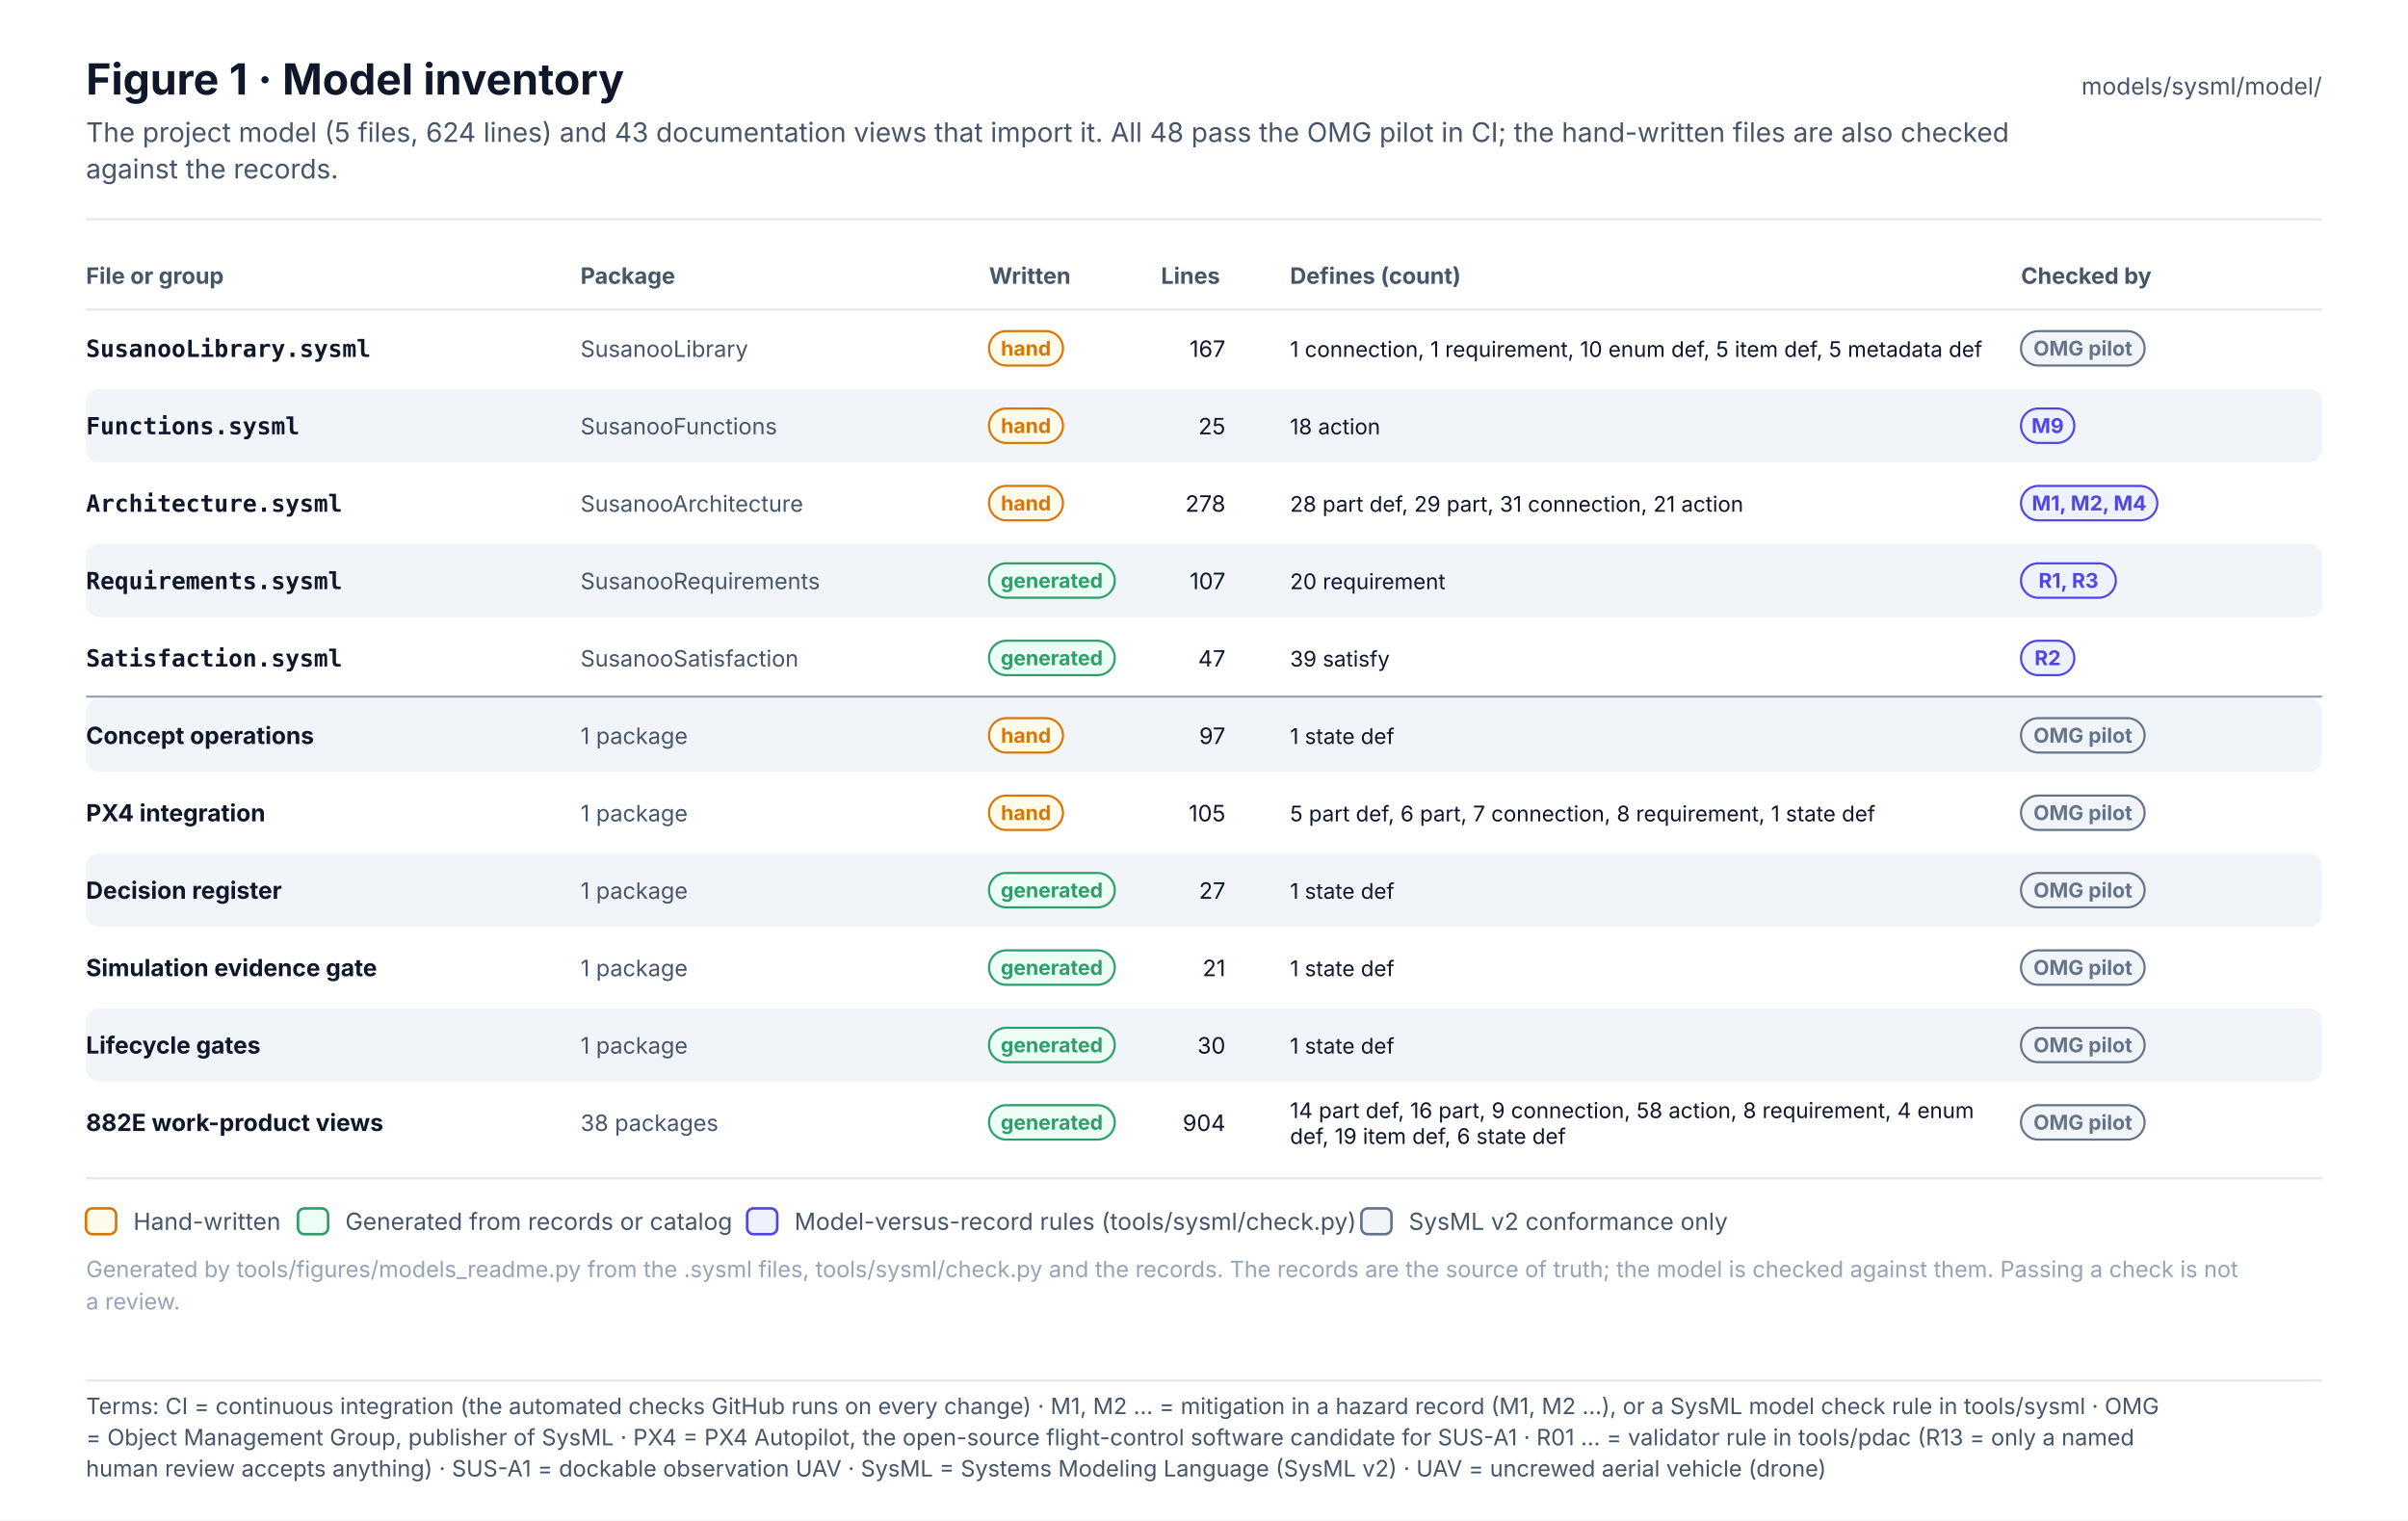
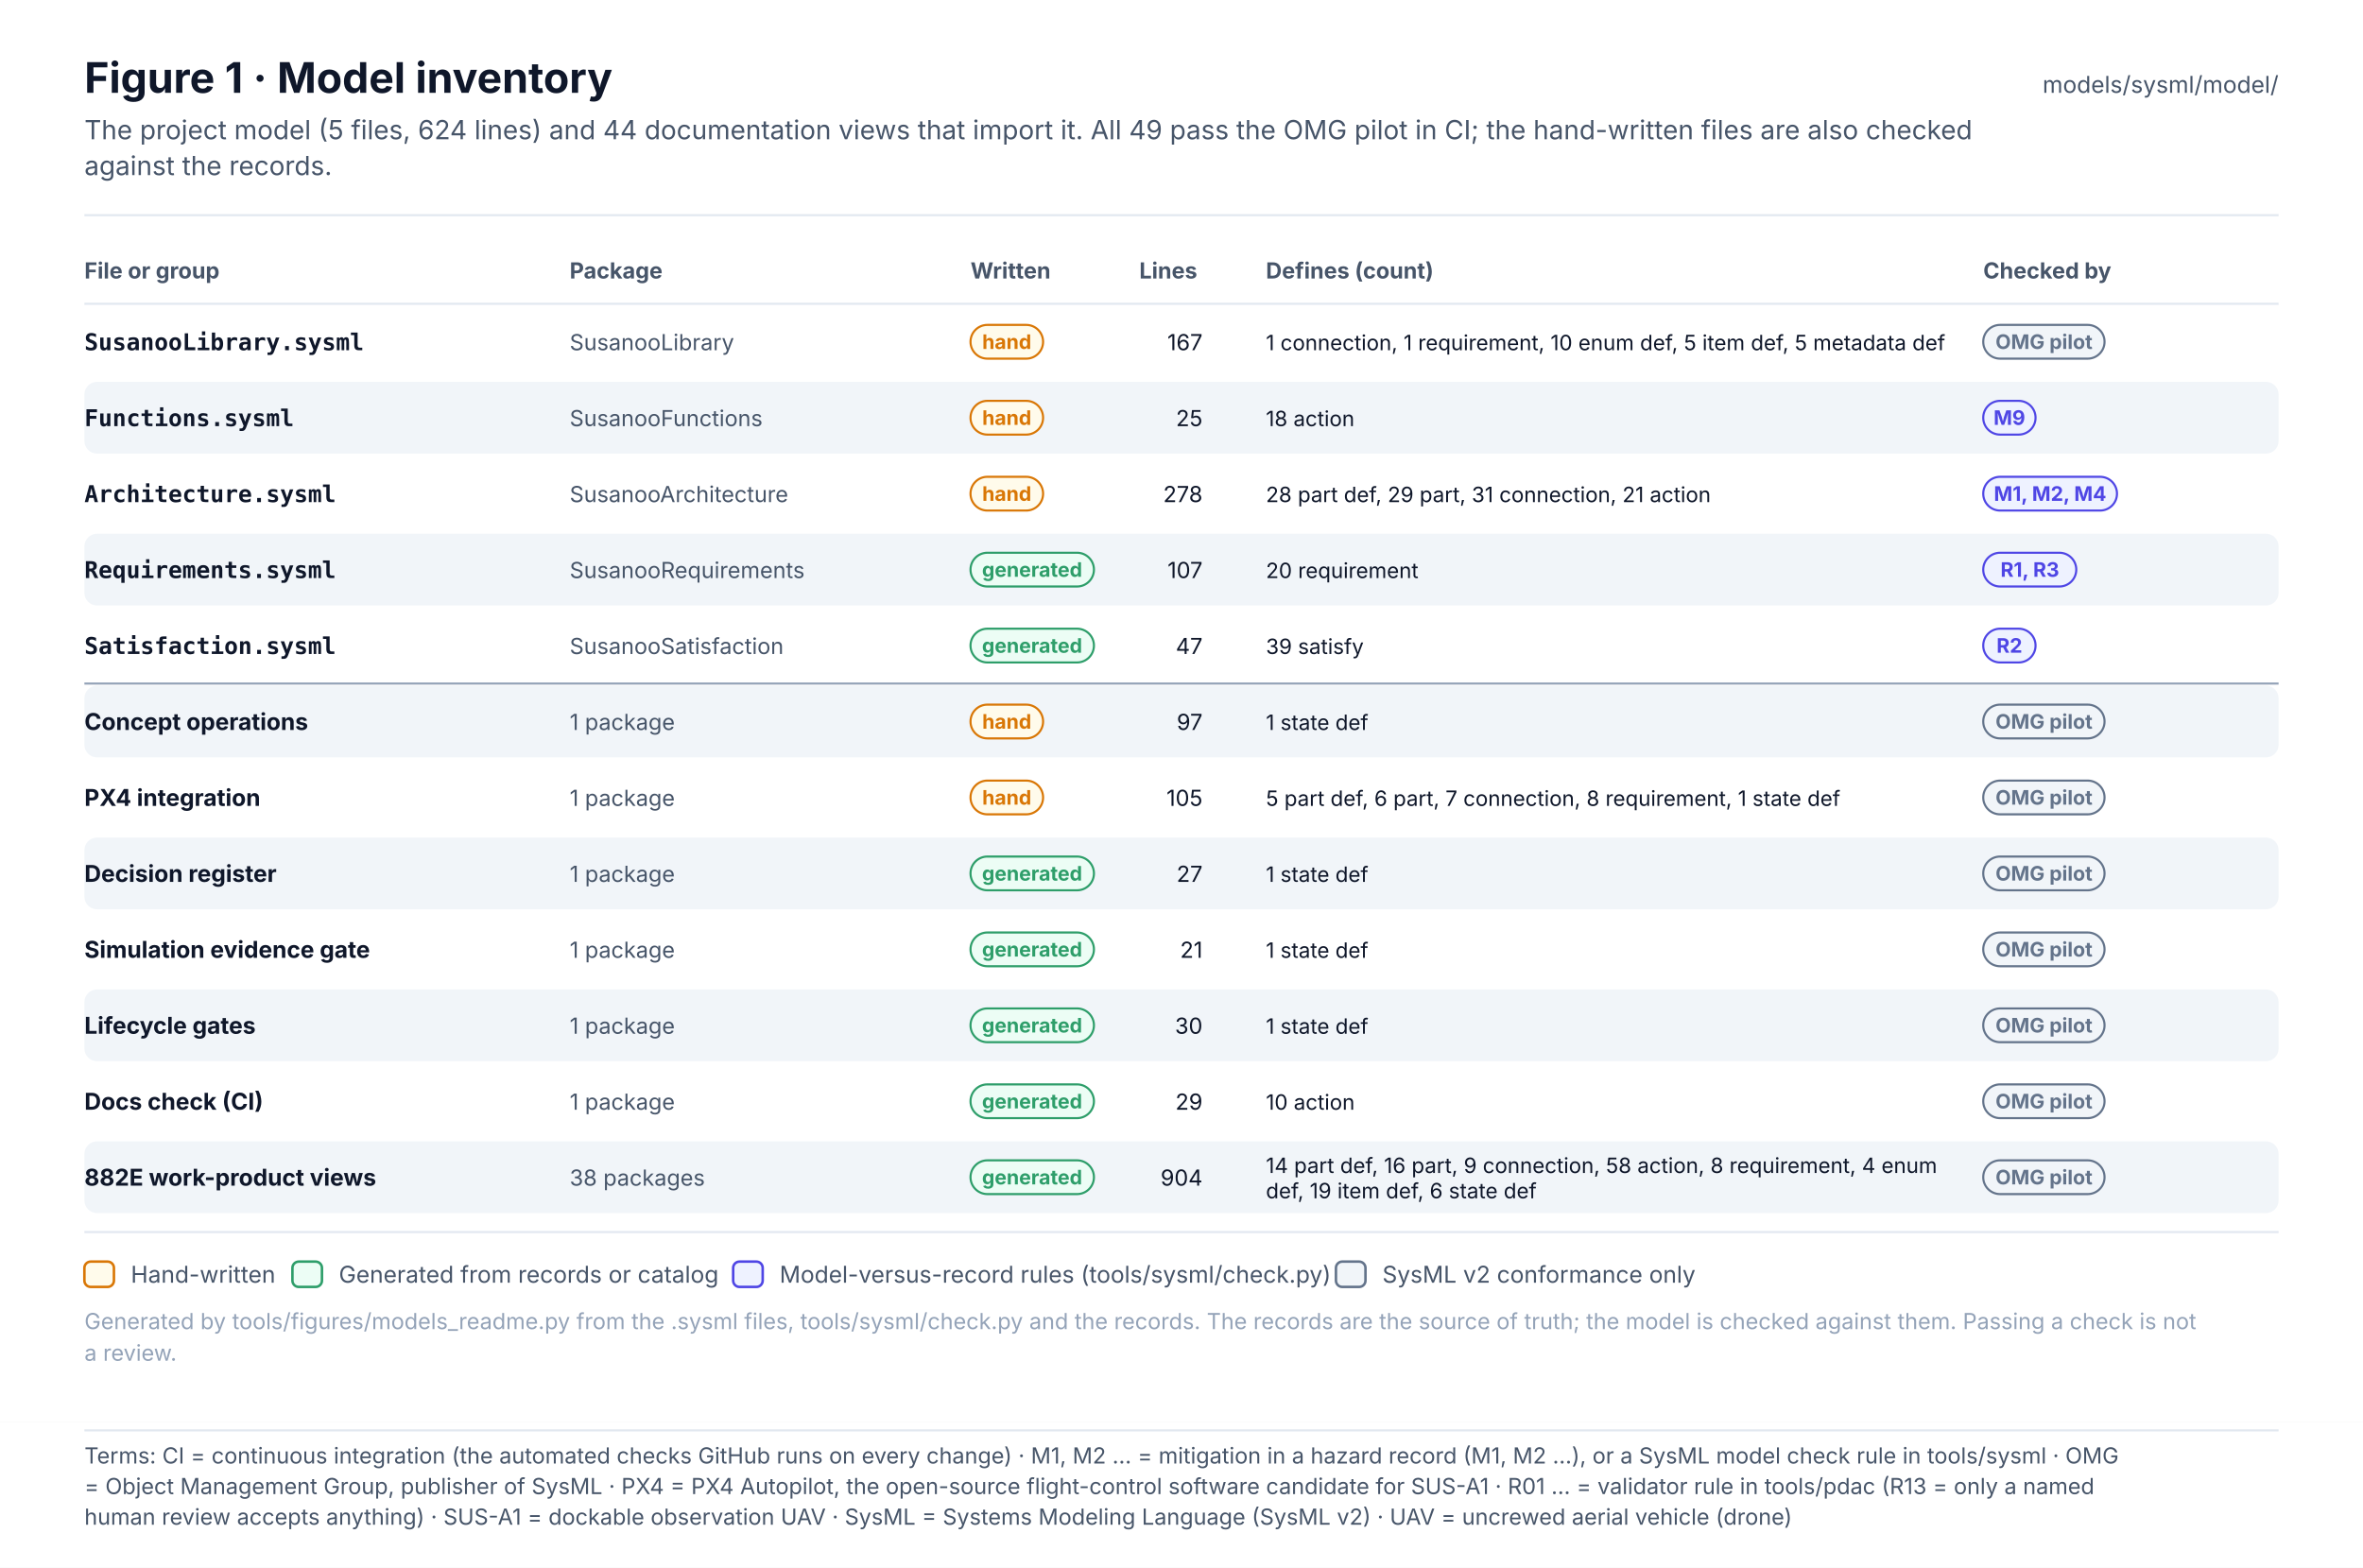
- <svg xmlns="http://www.w3.org/2000/svg" width="1120" height="707.1" viewBox="0 0 1120 707.1" font-family="Inter, 'Segoe UI', Helvetica, Arial, sans-serif" role="img">
+ <svg xmlns="http://www.w3.org/2000/svg" width="1120" height="743.1" viewBox="0 0 1120 743.1" font-family="Inter, 'Segoe UI', Helvetica, Arial, sans-serif" role="img">
  <defs>
    <pattern id="hatch" patternUnits="userSpaceOnUse" width="6" height="6" patternTransform="rotate(45)">
      <rect width="6" height="6" fill="#F1F5F9" />
      <line x1="0" y1="0" x2="0" y2="6" stroke="#E2E8F0" stroke-width="2" />
    </pattern>
    <marker id="arr-ink" viewBox="0 0 10 10" refX="9" refY="5" markerWidth="7" markerHeight="7" orient="auto-start-reverse">
      <path d="M0 0 L10 5 L0 10 z" fill="#475569" />
    </marker>
    <marker id="dia-ink" viewBox="0 0 16 10" refX="15" refY="5" markerWidth="12" markerHeight="8" orient="auto-start-reverse">
      <path d="M1 5 L8 1 L15 5 L8 9 z" fill="#475569" />
    </marker>
    <marker id="tri-ink" viewBox="0 0 12 12" refX="11" refY="6" markerWidth="10" markerHeight="10" orient="auto-start-reverse">
      <path d="M1 1 L11 6 L1 11 z" fill="#FFFFFF" stroke="#475569" stroke-width="1.2" />
    </marker>
    <marker id="arr-system" viewBox="0 0 10 10" refX="9" refY="5" markerWidth="7" markerHeight="7" orient="auto-start-reverse">
      <path d="M0 0 L10 5 L0 10 z" fill="#4F46E5" />
    </marker>
    <marker id="dia-system" viewBox="0 0 16 10" refX="15" refY="5" markerWidth="12" markerHeight="8" orient="auto-start-reverse">
      <path d="M1 5 L8 1 L15 5 L8 9 z" fill="#4F46E5" />
    </marker>
    <marker id="tri-system" viewBox="0 0 12 12" refX="11" refY="6" markerWidth="10" markerHeight="10" orient="auto-start-reverse">
      <path d="M1 1 L11 6 L1 11 z" fill="#FFFFFF" stroke="#4F46E5" stroke-width="1.2" />
    </marker>
    <marker id="arr-software" viewBox="0 0 10 10" refX="9" refY="5" markerWidth="7" markerHeight="7" orient="auto-start-reverse">
      <path d="M0 0 L10 5 L0 10 z" fill="#0F766E" />
    </marker>
    <marker id="dia-software" viewBox="0 0 16 10" refX="15" refY="5" markerWidth="12" markerHeight="8" orient="auto-start-reverse">
      <path d="M1 5 L8 1 L15 5 L8 9 z" fill="#0F766E" />
    </marker>
    <marker id="tri-software" viewBox="0 0 12 12" refX="11" refY="6" markerWidth="10" markerHeight="10" orient="auto-start-reverse">
      <path d="M1 1 L11 6 L1 11 z" fill="#FFFFFF" stroke="#0F766E" stroke-width="1.2" />
    </marker>
    <marker id="arr-safety" viewBox="0 0 10 10" refX="9" refY="5" markerWidth="7" markerHeight="7" orient="auto-start-reverse">
      <path d="M0 0 L10 5 L0 10 z" fill="#C2410C" />
    </marker>
    <marker id="dia-safety" viewBox="0 0 16 10" refX="15" refY="5" markerWidth="12" markerHeight="8" orient="auto-start-reverse">
      <path d="M1 5 L8 1 L15 5 L8 9 z" fill="#C2410C" />
    </marker>
    <marker id="tri-safety" viewBox="0 0 12 12" refX="11" refY="6" markerWidth="10" markerHeight="10" orient="auto-start-reverse">
      <path d="M1 1 L11 6 L1 11 z" fill="#FFFFFF" stroke="#C2410C" stroke-width="1.2" />
    </marker>
    <marker id="arr-interface" viewBox="0 0 10 10" refX="9" refY="5" markerWidth="7" markerHeight="7" orient="auto-start-reverse">
      <path d="M0 0 L10 5 L0 10 z" fill="#7C3AED" />
    </marker>
    <marker id="dia-interface" viewBox="0 0 16 10" refX="15" refY="5" markerWidth="12" markerHeight="8" orient="auto-start-reverse">
      <path d="M1 5 L8 1 L15 5 L8 9 z" fill="#7C3AED" />
    </marker>
    <marker id="tri-interface" viewBox="0 0 12 12" refX="11" refY="6" markerWidth="10" markerHeight="10" orient="auto-start-reverse">
      <path d="M1 1 L11 6 L1 11 z" fill="#FFFFFF" stroke="#7C3AED" stroke-width="1.2" />
    </marker>
    <marker id="arr-external" viewBox="0 0 10 10" refX="9" refY="5" markerWidth="7" markerHeight="7" orient="auto-start-reverse">
      <path d="M0 0 L10 5 L0 10 z" fill="#64748B" />
    </marker>
    <marker id="dia-external" viewBox="0 0 16 10" refX="15" refY="5" markerWidth="12" markerHeight="8" orient="auto-start-reverse">
      <path d="M1 5 L8 1 L15 5 L8 9 z" fill="#64748B" />
    </marker>
    <marker id="tri-external" viewBox="0 0 12 12" refX="11" refY="6" markerWidth="10" markerHeight="10" orient="auto-start-reverse">
      <path d="M1 1 L11 6 L1 11 z" fill="#FFFFFF" stroke="#64748B" stroke-width="1.2" />
    </marker>
    <marker id="arr-work" viewBox="0 0 10 10" refX="9" refY="5" markerWidth="7" markerHeight="7" orient="auto-start-reverse">
      <path d="M0 0 L10 5 L0 10 z" fill="#475569" />
    </marker>
    <marker id="dia-work" viewBox="0 0 16 10" refX="15" refY="5" markerWidth="12" markerHeight="8" orient="auto-start-reverse">
      <path d="M1 5 L8 1 L15 5 L8 9 z" fill="#475569" />
    </marker>
    <marker id="tri-work" viewBox="0 0 12 12" refX="11" refY="6" markerWidth="10" markerHeight="10" orient="auto-start-reverse">
      <path d="M1 1 L11 6 L1 11 z" fill="#FFFFFF" stroke="#475569" stroke-width="1.2" />
    </marker>
    <marker id="arr-muted" viewBox="0 0 10 10" refX="9" refY="5" markerWidth="7" markerHeight="7" orient="auto-start-reverse">
      <path d="M0 0 L10 5 L0 10 z" fill="#94A3B8" />
    </marker>
    <marker id="dia-muted" viewBox="0 0 16 10" refX="15" refY="5" markerWidth="12" markerHeight="8" orient="auto-start-reverse">
      <path d="M1 5 L8 1 L15 5 L8 9 z" fill="#94A3B8" />
    </marker>
    <marker id="tri-muted" viewBox="0 0 12 12" refX="11" refY="6" markerWidth="10" markerHeight="10" orient="auto-start-reverse">
      <path d="M1 1 L11 6 L1 11 z" fill="#FFFFFF" stroke="#94A3B8" stroke-width="1.2" />
    </marker>
    <marker id="arr-current" viewBox="0 0 10 10" refX="9" refY="5" markerWidth="7" markerHeight="7" orient="auto-start-reverse">
      <path d="M0 0 L10 5 L0 10 z" fill="#0F172A" />
    </marker>
    <marker id="dia-current" viewBox="0 0 16 10" refX="15" refY="5" markerWidth="12" markerHeight="8" orient="auto-start-reverse">
      <path d="M1 5 L8 1 L15 5 L8 9 z" fill="#0F172A" />
    </marker>
    <marker id="tri-current" viewBox="0 0 12 12" refX="11" refY="6" markerWidth="10" markerHeight="10" orient="auto-start-reverse">
      <path d="M1 1 L11 6 L1 11 z" fill="#FFFFFF" stroke="#0F172A" stroke-width="1.2" />
    </marker>
    <marker id="arr-ok" viewBox="0 0 10 10" refX="9" refY="5" markerWidth="7" markerHeight="7" orient="auto-start-reverse">
      <path d="M0 0 L10 5 L0 10 z" fill="#2E9E6A" />
    </marker>
    <marker id="dia-ok" viewBox="0 0 16 10" refX="15" refY="5" markerWidth="12" markerHeight="8" orient="auto-start-reverse">
      <path d="M1 5 L8 1 L15 5 L8 9 z" fill="#2E9E6A" />
    </marker>
    <marker id="tri-ok" viewBox="0 0 12 12" refX="11" refY="6" markerWidth="10" markerHeight="10" orient="auto-start-reverse">
      <path d="M1 1 L11 6 L1 11 z" fill="#FFFFFF" stroke="#2E9E6A" stroke-width="1.2" />
    </marker>
    <marker id="arr-amber" viewBox="0 0 10 10" refX="9" refY="5" markerWidth="7" markerHeight="7" orient="auto-start-reverse">
      <path d="M0 0 L10 5 L0 10 z" fill="#D97706" />
    </marker>
    <marker id="dia-amber" viewBox="0 0 16 10" refX="15" refY="5" markerWidth="12" markerHeight="8" orient="auto-start-reverse">
      <path d="M1 5 L8 1 L15 5 L8 9 z" fill="#D97706" />
    </marker>
    <marker id="tri-amber" viewBox="0 0 12 12" refX="11" refY="6" markerWidth="10" markerHeight="10" orient="auto-start-reverse">
      <path d="M1 1 L11 6 L1 11 z" fill="#FFFFFF" stroke="#D97706" stroke-width="1.2" />
    </marker>
    <marker id="arr-red" viewBox="0 0 10 10" refX="9" refY="5" markerWidth="7" markerHeight="7" orient="auto-start-reverse">
      <path d="M0 0 L10 5 L0 10 z" fill="#D2553F" />
    </marker>
    <marker id="dia-red" viewBox="0 0 16 10" refX="15" refY="5" markerWidth="12" markerHeight="8" orient="auto-start-reverse">
      <path d="M1 5 L8 1 L15 5 L8 9 z" fill="#D2553F" />
    </marker>
    <marker id="tri-red" viewBox="0 0 12 12" refX="11" refY="6" markerWidth="10" markerHeight="10" orient="auto-start-reverse">
      <path d="M1 1 L11 6 L1 11 z" fill="#FFFFFF" stroke="#D2553F" stroke-width="1.2" />
    </marker>
  </defs>
-   <rect x="0" y="0" width="1120" height="638" rx="0" fill="#FFFFFF" stroke="none" stroke-width="0" />
+   <rect x="0" y="0" width="1120" height="674" rx="0" fill="#FFFFFF" stroke="none" stroke-width="0" />
  <text x="40" y="44" font-size="20" fill="#0F172A" font-weight="700">Figure 1 · Model inventory</text>
-   <text x="40" y="66" font-size="12.5" fill="#475569">The project model (5 files, 624 lines) and 43 documentation views that import it. All 48 pass the OMG pilot in CI; the hand-written files are also checked</text>
+   <text x="40" y="66" font-size="12.5" fill="#475569">The project model (5 files, 624 lines) and 44 documentation views that import it. All 49 pass the OMG pilot in CI; the hand-written files are also checked</text>
  <text x="40" y="83" font-size="12.5" fill="#475569">against the records.</text>
  <text x="1080" y="44" font-size="11" fill="#475569" text-anchor="end">models/sysml/model/</text>
  <line x1="40" y1="102" x2="1080" y2="102" stroke="#E2E8F0" stroke-width="1" />
  <text x="40" y="132" font-size="10.5" fill="#475569" font-weight="700">File or group</text>
  <text x="270" y="132" font-size="10.5" fill="#475569" font-weight="700">Package</text>
  <text x="460" y="132" font-size="10.5" fill="#475569" font-weight="700">Written</text>
  <text x="540" y="132" font-size="10.5" fill="#475569" font-weight="700">Lines</text>
  <text x="600" y="132" font-size="10.5" fill="#475569" font-weight="700">Defines (count)</text>
  <text x="940" y="132" font-size="10.5" fill="#475569" font-weight="700">Checked by</text>
  <line x1="40" y1="144" x2="1080" y2="144" stroke="#E2E8F0" stroke-width="1" />
  <text x="40" y="166" font-size="11" fill="#0F172A" font-weight="700" font-family="'JetBrains Mono', 'SFMono-Regular', Menlo, Consolas, monospace">SusanooLibrary.sysml</text>
  <text x="270" y="166" font-size="10.5" fill="#475569">SusanooLibrary</text>
  <rect x="460" y="154" width="34.4" height="16" rx="8.0" fill="#FFFBEB" stroke="#D97706" stroke-width="1" />
  <text x="477.2" y="165.4" font-size="9.5" fill="#D97706" font-weight="700" text-anchor="middle">hand</text>
  <text x="570" y="166" font-size="10.5" fill="#0F172A" text-anchor="end">167</text>
  <text x="600" y="166" font-size="10" fill="#0F172A">1 connection, 1 requirement, 10 enum def, 5 item def, 5 metadata def</text>
  <rect x="940" y="154" width="57.5" height="16" rx="8.0" fill="#F1F5F9" stroke="#64748B" stroke-width="1" />
  <text x="968.8" y="165.4" font-size="9.5" fill="#64748B" font-weight="700" text-anchor="middle">OMG pilot</text>
  <rect x="40" y="181" width="1040" height="34" rx="6" fill="#F1F5F9" stroke="none" stroke-width="0" />
  <text x="40" y="202" font-size="11" fill="#0F172A" font-weight="700" font-family="'JetBrains Mono', 'SFMono-Regular', Menlo, Consolas, monospace">Functions.sysml</text>
  <text x="270" y="202" font-size="10.5" fill="#475569">SusanooFunctions</text>
  <rect x="460" y="190" width="34.4" height="16" rx="8.0" fill="#FFFBEB" stroke="#D97706" stroke-width="1" />
  <text x="477.2" y="201.4" font-size="9.5" fill="#D97706" font-weight="700" text-anchor="middle">hand</text>
  <text x="570" y="202" font-size="10.5" fill="#0F172A" text-anchor="end">25</text>
  <text x="600" y="202" font-size="10" fill="#0F172A">18 action</text>
  <rect x="940" y="190" width="24.8" height="16" rx="8.0" fill="#EEF2FF" stroke="#4F46E5" stroke-width="1" />
  <text x="952.4" y="201.4" font-size="9.5" fill="#4F46E5" font-weight="700" text-anchor="middle">M9</text>
  <text x="40" y="238" font-size="11" fill="#0F172A" font-weight="700" font-family="'JetBrains Mono', 'SFMono-Regular', Menlo, Consolas, monospace">Architecture.sysml</text>
  <text x="270" y="238" font-size="10.5" fill="#475569">SusanooArchitecture</text>
  <rect x="460" y="226" width="34.4" height="16" rx="8.0" fill="#FFFBEB" stroke="#D97706" stroke-width="1" />
  <text x="477.2" y="237.4" font-size="9.5" fill="#D97706" font-weight="700" text-anchor="middle">hand</text>
  <text x="570" y="238" font-size="10.5" fill="#0F172A" text-anchor="end">278</text>
  <text x="600" y="238" font-size="10" fill="#0F172A">28 part def, 29 part, 31 connection, 21 action</text>
  <rect x="940" y="226" width="63.4" height="16" rx="8.0" fill="#EEF2FF" stroke="#4F46E5" stroke-width="1" />
  <text x="971.7" y="237.4" font-size="9.5" fill="#4F46E5" font-weight="700" text-anchor="middle">M1, M2, M4</text>
  <rect x="40" y="253" width="1040" height="34" rx="6" fill="#F1F5F9" stroke="none" stroke-width="0" />
  <text x="40" y="274" font-size="11" fill="#0F172A" font-weight="700" font-family="'JetBrains Mono', 'SFMono-Regular', Menlo, Consolas, monospace">Requirements.sysml</text>
  <text x="270" y="274" font-size="10.5" fill="#475569">SusanooRequirements</text>
  <rect x="460" y="262" width="58.5" height="16" rx="8.0" fill="#ECFDF5" stroke="#2E9E6A" stroke-width="1" />
  <text x="489.2" y="273.4" font-size="9.5" fill="#2E9E6A" font-weight="700" text-anchor="middle">generated</text>
  <text x="570" y="274" font-size="10.5" fill="#0F172A" text-anchor="end">107</text>
  <text x="600" y="274" font-size="10" fill="#0F172A">20 requirement</text>
  <rect x="940" y="262" width="44.1" height="16" rx="8.0" fill="#EEF2FF" stroke="#4F46E5" stroke-width="1" />
  <text x="962.1" y="273.4" font-size="9.5" fill="#4F46E5" font-weight="700" text-anchor="middle">R1, R3</text>
  <text x="40" y="310" font-size="11" fill="#0F172A" font-weight="700" font-family="'JetBrains Mono', 'SFMono-Regular', Menlo, Consolas, monospace">Satisfaction.sysml</text>
  <text x="270" y="310" font-size="10.5" fill="#475569">SusanooSatisfaction</text>
  <rect x="460" y="298" width="58.5" height="16" rx="8.0" fill="#ECFDF5" stroke="#2E9E6A" stroke-width="1" />
  <text x="489.2" y="309.4" font-size="9.5" fill="#2E9E6A" font-weight="700" text-anchor="middle">generated</text>
  <text x="570" y="310" font-size="10.5" fill="#0F172A" text-anchor="end">47</text>
  <text x="600" y="310" font-size="10" fill="#0F172A">39 satisfy</text>
  <rect x="940" y="298" width="24.8" height="16" rx="8.0" fill="#EEF2FF" stroke="#4F46E5" stroke-width="1" />
  <text x="952.4" y="309.4" font-size="9.5" fill="#4F46E5" font-weight="700" text-anchor="middle">R2</text>
  <line x1="40" y1="324" x2="1080" y2="324" stroke="#94A3B8" stroke-width="1" />
  <rect x="40" y="325" width="1040" height="34" rx="6" fill="#F1F5F9" stroke="none" stroke-width="0" />
  <text x="40" y="346" font-size="11" fill="#0F172A" font-weight="700">Concept operations</text>
  <text x="270" y="346" font-size="10.5" fill="#475569">1 package</text>
  <rect x="460" y="334" width="34.4" height="16" rx="8.0" fill="#FFFBEB" stroke="#D97706" stroke-width="1" />
  <text x="477.2" y="345.4" font-size="9.5" fill="#D97706" font-weight="700" text-anchor="middle">hand</text>
  <text x="570" y="346" font-size="10.5" fill="#0F172A" text-anchor="end">97</text>
  <text x="600" y="346" font-size="10" fill="#0F172A">1 state def</text>
  <rect x="940" y="334" width="57.5" height="16" rx="8.0" fill="#F1F5F9" stroke="#64748B" stroke-width="1" />
  <text x="968.8" y="345.4" font-size="9.5" fill="#64748B" font-weight="700" text-anchor="middle">OMG pilot</text>
  <text x="40" y="382" font-size="11" fill="#0F172A" font-weight="700">PX4 integration</text>
  <text x="270" y="382" font-size="10.5" fill="#475569">1 package</text>
  <rect x="460" y="370" width="34.4" height="16" rx="8.0" fill="#FFFBEB" stroke="#D97706" stroke-width="1" />
  <text x="477.2" y="381.4" font-size="9.5" fill="#D97706" font-weight="700" text-anchor="middle">hand</text>
  <text x="570" y="382" font-size="10.5" fill="#0F172A" text-anchor="end">105</text>
  <text x="600" y="382" font-size="10" fill="#0F172A">5 part def, 6 part, 7 connection, 8 requirement, 1 state def</text>
  <rect x="940" y="370" width="57.5" height="16" rx="8.0" fill="#F1F5F9" stroke="#64748B" stroke-width="1" />
  <text x="968.8" y="381.4" font-size="9.5" fill="#64748B" font-weight="700" text-anchor="middle">OMG pilot</text>
  <rect x="40" y="397" width="1040" height="34" rx="6" fill="#F1F5F9" stroke="none" stroke-width="0" />
  <text x="40" y="418" font-size="11" fill="#0F172A" font-weight="700">Decision register</text>
  <text x="270" y="418" font-size="10.5" fill="#475569">1 package</text>
  <rect x="460" y="406" width="58.5" height="16" rx="8.0" fill="#ECFDF5" stroke="#2E9E6A" stroke-width="1" />
  <text x="489.2" y="417.4" font-size="9.5" fill="#2E9E6A" font-weight="700" text-anchor="middle">generated</text>
  <text x="570" y="418" font-size="10.5" fill="#0F172A" text-anchor="end">27</text>
  <text x="600" y="418" font-size="10" fill="#0F172A">1 state def</text>
  <rect x="940" y="406" width="57.5" height="16" rx="8.0" fill="#F1F5F9" stroke="#64748B" stroke-width="1" />
  <text x="968.8" y="417.4" font-size="9.5" fill="#64748B" font-weight="700" text-anchor="middle">OMG pilot</text>
  <text x="40" y="454" font-size="11" fill="#0F172A" font-weight="700">Simulation evidence gate</text>
  <text x="270" y="454" font-size="10.5" fill="#475569">1 package</text>
  <rect x="460" y="442" width="58.5" height="16" rx="8.0" fill="#ECFDF5" stroke="#2E9E6A" stroke-width="1" />
  <text x="489.2" y="453.4" font-size="9.5" fill="#2E9E6A" font-weight="700" text-anchor="middle">generated</text>
  <text x="570" y="454" font-size="10.5" fill="#0F172A" text-anchor="end">21</text>
  <text x="600" y="454" font-size="10" fill="#0F172A">1 state def</text>
  <rect x="940" y="442" width="57.5" height="16" rx="8.0" fill="#F1F5F9" stroke="#64748B" stroke-width="1" />
  <text x="968.8" y="453.4" font-size="9.5" fill="#64748B" font-weight="700" text-anchor="middle">OMG pilot</text>
  <rect x="40" y="469" width="1040" height="34" rx="6" fill="#F1F5F9" stroke="none" stroke-width="0" />
  <text x="40" y="490" font-size="11" fill="#0F172A" font-weight="700">Lifecycle gates</text>
  <text x="270" y="490" font-size="10.5" fill="#475569">1 package</text>
  <rect x="460" y="478" width="58.5" height="16" rx="8.0" fill="#ECFDF5" stroke="#2E9E6A" stroke-width="1" />
  <text x="489.2" y="489.4" font-size="9.5" fill="#2E9E6A" font-weight="700" text-anchor="middle">generated</text>
  <text x="570" y="490" font-size="10.5" fill="#0F172A" text-anchor="end">30</text>
  <text x="600" y="490" font-size="10" fill="#0F172A">1 state def</text>
  <rect x="940" y="478" width="57.5" height="16" rx="8.0" fill="#F1F5F9" stroke="#64748B" stroke-width="1" />
  <text x="968.8" y="489.4" font-size="9.5" fill="#64748B" font-weight="700" text-anchor="middle">OMG pilot</text>
-   <text x="40" y="526" font-size="11" fill="#0F172A" font-weight="700">882E work-product views</text>
-   <text x="270" y="526" font-size="10.5" fill="#475569">38 packages</text>
+   <text x="40" y="526" font-size="11" fill="#0F172A" font-weight="700">Docs check (CI)</text>
+   <text x="270" y="526" font-size="10.5" fill="#475569">1 package</text>
  <rect x="460" y="514" width="58.5" height="16" rx="8.0" fill="#ECFDF5" stroke="#2E9E6A" stroke-width="1" />
  <text x="489.2" y="525.4" font-size="9.5" fill="#2E9E6A" font-weight="700" text-anchor="middle">generated</text>
-   <text x="570" y="526" font-size="10.5" fill="#0F172A" text-anchor="end">904</text>
-   <text x="600" y="520" font-size="10" fill="#0F172A">14 part def, 16 part, 9 connection, 58 action, 8 requirement, 4 enum</text>
-   <text x="600" y="532" font-size="10" fill="#0F172A">def, 19 item def, 6 state def</text>
+   <text x="570" y="526" font-size="10.5" fill="#0F172A" text-anchor="end">29</text>
+   <text x="600" y="526" font-size="10" fill="#0F172A">10 action</text>
  <rect x="940" y="514" width="57.5" height="16" rx="8.0" fill="#F1F5F9" stroke="#64748B" stroke-width="1" />
  <text x="968.8" y="525.4" font-size="9.5" fill="#64748B" font-weight="700" text-anchor="middle">OMG pilot</text>
-   <line x1="40" y1="548" x2="1080" y2="548" stroke="#E2E8F0" stroke-width="1" />
-   <rect x="40" y="562" width="14" height="12" rx="3" fill="#FFFBEB" stroke="#D97706" stroke-width="1.2" />
-   <text x="62" y="572" font-size="11" fill="#475569">Hand-written</text>
-   <rect x="138.6" y="562" width="14" height="12" rx="3" fill="#ECFDF5" stroke="#2E9E6A" stroke-width="1.2" />
-   <text x="160.6" y="572" font-size="11" fill="#475569">Generated from records or catalog</text>
-   <rect x="347.5" y="562" width="14" height="12" rx="3" fill="#EEF2FF" stroke="#4F46E5" stroke-width="1.2" />
-   <text x="369.5" y="572" font-size="11" fill="#475569">Model-versus-record rules (tools/sysml/check.py)</text>
-   <rect x="633.2" y="562" width="14" height="12" rx="3" fill="#F1F5F9" stroke="#64748B" stroke-width="1.2" />
-   <text x="655.2" y="572" font-size="11" fill="#475569">SysML v2 conformance only</text>
-   <text x="40" y="594" font-size="10.5" fill="#94A3B8">Generated by tools/figures/models_readme.py from the .sysml files, tools/sysml/check.py and the records. The records are the source of truth; the model is checked against them. Passing a check is not</text>
-   <text x="40" y="609" font-size="10.5" fill="#94A3B8">a review.</text>
-   <g class="terms" data-base-h="638">
-     <rect x="0" y="638" width="1120" height="69.1" fill="#FFFFFF" />
-     <line x1="40" y1="642" x2="1080" y2="642" stroke="#E2E8F0" stroke-width="1" />
-     <text x="40" y="657.7" font-size="10.5" fill="#475569" font-family="Inter, 'Segoe UI', Helvetica, Arial, sans-serif">Terms: CI = continuous integration (the automated checks GitHub runs on every change) · M1, M2 … = mitigation in a hazard record (M1, M2 …), or a SysML model check rule in tools/sysml · OMG</text>
-     <text x="40" y="672.2" font-size="10.5" fill="#475569" font-family="Inter, 'Segoe UI', Helvetica, Arial, sans-serif">= Object Management Group, publisher of SysML · PX4 = PX4 Autopilot, the open-source flight-control software candidate for SUS-A1 · R01 … = validator rule in tools/pdac (R13 = only a named</text>
-     <text x="40" y="686.7" font-size="10.5" fill="#475569" font-family="Inter, 'Segoe UI', Helvetica, Arial, sans-serif">human review accepts anything) · SUS-A1 = dockable observation UAV · SysML = Systems Modeling Language (SysML v2) · UAV = uncrewed aerial vehicle (drone)</text>
+   <rect x="40" y="541" width="1040" height="34" rx="6" fill="#F1F5F9" stroke="none" stroke-width="0" />
+   <text x="40" y="562" font-size="11" fill="#0F172A" font-weight="700">882E work-product views</text>
+   <text x="270" y="562" font-size="10.5" fill="#475569">38 packages</text>
+   <rect x="460" y="550" width="58.5" height="16" rx="8.0" fill="#ECFDF5" stroke="#2E9E6A" stroke-width="1" />
+   <text x="489.2" y="561.4" font-size="9.5" fill="#2E9E6A" font-weight="700" text-anchor="middle">generated</text>
+   <text x="570" y="562" font-size="10.5" fill="#0F172A" text-anchor="end">904</text>
+   <text x="600" y="556" font-size="10" fill="#0F172A">14 part def, 16 part, 9 connection, 58 action, 8 requirement, 4 enum</text>
+   <text x="600" y="568" font-size="10" fill="#0F172A">def, 19 item def, 6 state def</text>
+   <rect x="940" y="550" width="57.5" height="16" rx="8.0" fill="#F1F5F9" stroke="#64748B" stroke-width="1" />
+   <text x="968.8" y="561.4" font-size="9.5" fill="#64748B" font-weight="700" text-anchor="middle">OMG pilot</text>
+   <line x1="40" y1="584" x2="1080" y2="584" stroke="#E2E8F0" stroke-width="1" />
+   <rect x="40" y="598" width="14" height="12" rx="3" fill="#FFFBEB" stroke="#D97706" stroke-width="1.2" />
+   <text x="62" y="608" font-size="11" fill="#475569">Hand-written</text>
+   <rect x="138.6" y="598" width="14" height="12" rx="3" fill="#ECFDF5" stroke="#2E9E6A" stroke-width="1.2" />
+   <text x="160.6" y="608" font-size="11" fill="#475569">Generated from records or catalog</text>
+   <rect x="347.5" y="598" width="14" height="12" rx="3" fill="#EEF2FF" stroke="#4F46E5" stroke-width="1.2" />
+   <text x="369.5" y="608" font-size="11" fill="#475569">Model-versus-record rules (tools/sysml/check.py)</text>
+   <rect x="633.2" y="598" width="14" height="12" rx="3" fill="#F1F5F9" stroke="#64748B" stroke-width="1.2" />
+   <text x="655.2" y="608" font-size="11" fill="#475569">SysML v2 conformance only</text>
+   <text x="40" y="630" font-size="10.5" fill="#94A3B8">Generated by tools/figures/models_readme.py from the .sysml files, tools/sysml/check.py and the records. The records are the source of truth; the model is checked against them. Passing a check is not</text>
+   <text x="40" y="645" font-size="10.5" fill="#94A3B8">a review.</text>
+   <g class="terms" data-base-h="674">
+     <rect x="0" y="674" width="1120" height="69.1" fill="#FFFFFF" />
+     <line x1="40" y1="678" x2="1080" y2="678" stroke="#E2E8F0" stroke-width="1" />
+     <text x="40" y="693.7" font-size="10.5" fill="#475569" font-family="Inter, 'Segoe UI', Helvetica, Arial, sans-serif">Terms: CI = continuous integration (the automated checks GitHub runs on every change) · M1, M2 … = mitigation in a hazard record (M1, M2 …), or a SysML model check rule in tools/sysml · OMG</text>
+     <text x="40" y="708.2" font-size="10.5" fill="#475569" font-family="Inter, 'Segoe UI', Helvetica, Arial, sans-serif">= Object Management Group, publisher of SysML · PX4 = PX4 Autopilot, the open-source flight-control software candidate for SUS-A1 · R01 … = validator rule in tools/pdac (R13 = only a named</text>
+     <text x="40" y="722.7" font-size="10.5" fill="#475569" font-family="Inter, 'Segoe UI', Helvetica, Arial, sans-serif">human review accepts anything) · SUS-A1 = dockable observation UAV · SysML = Systems Modeling Language (SysML v2) · UAV = uncrewed aerial vehicle (drone)</text>
  </g>
</svg>
